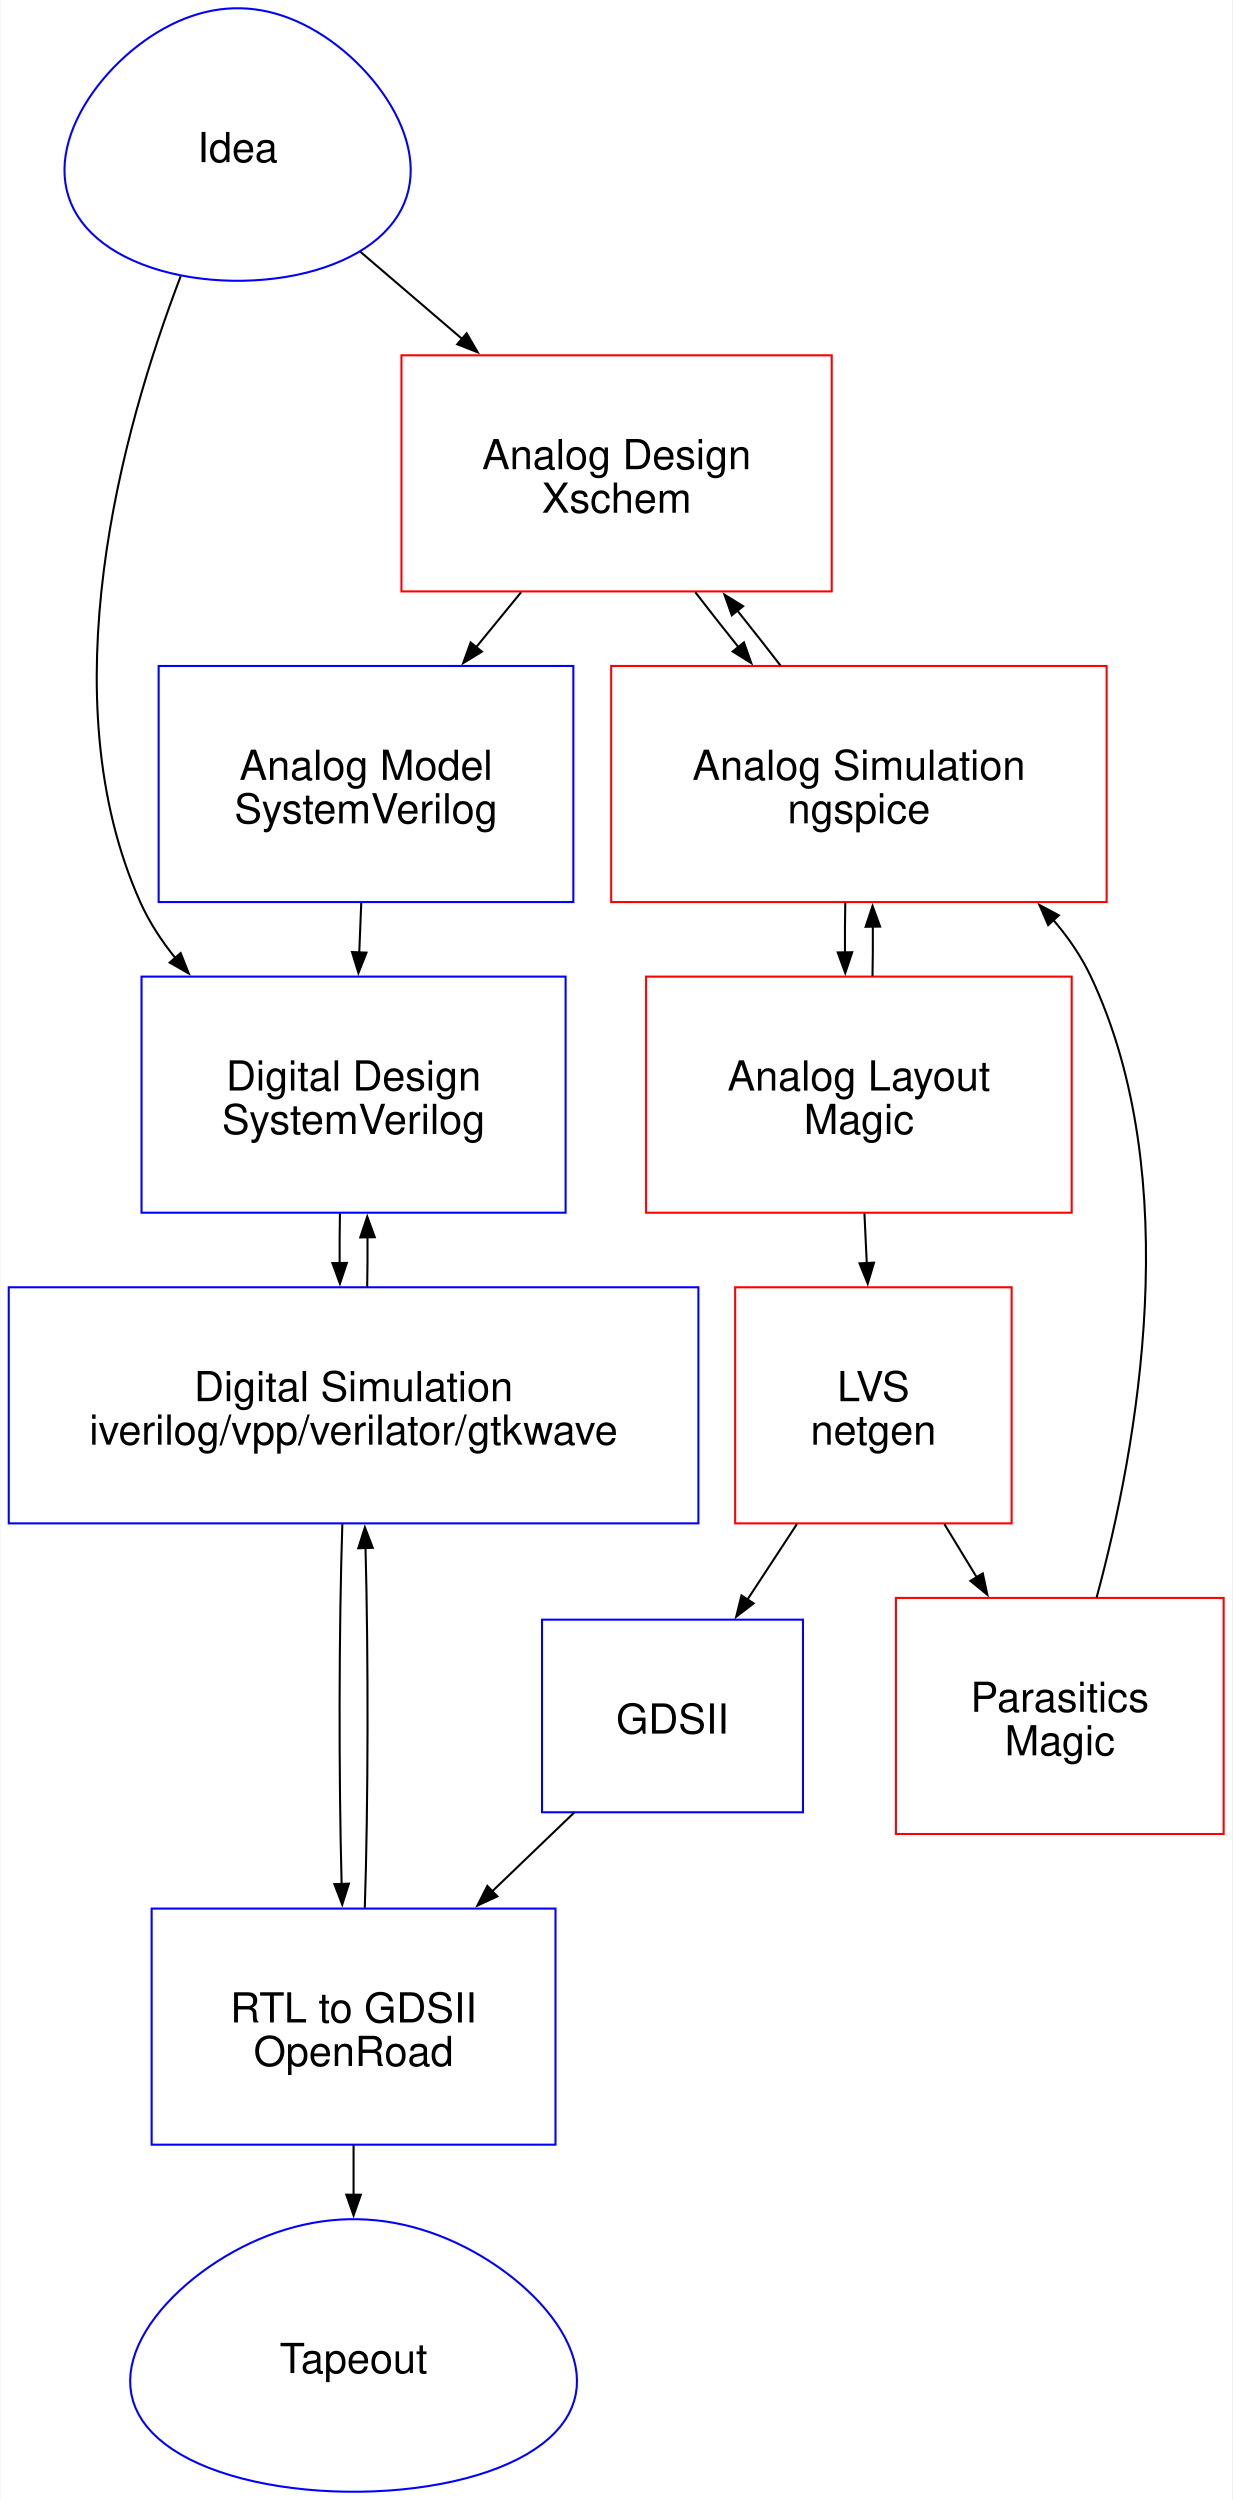
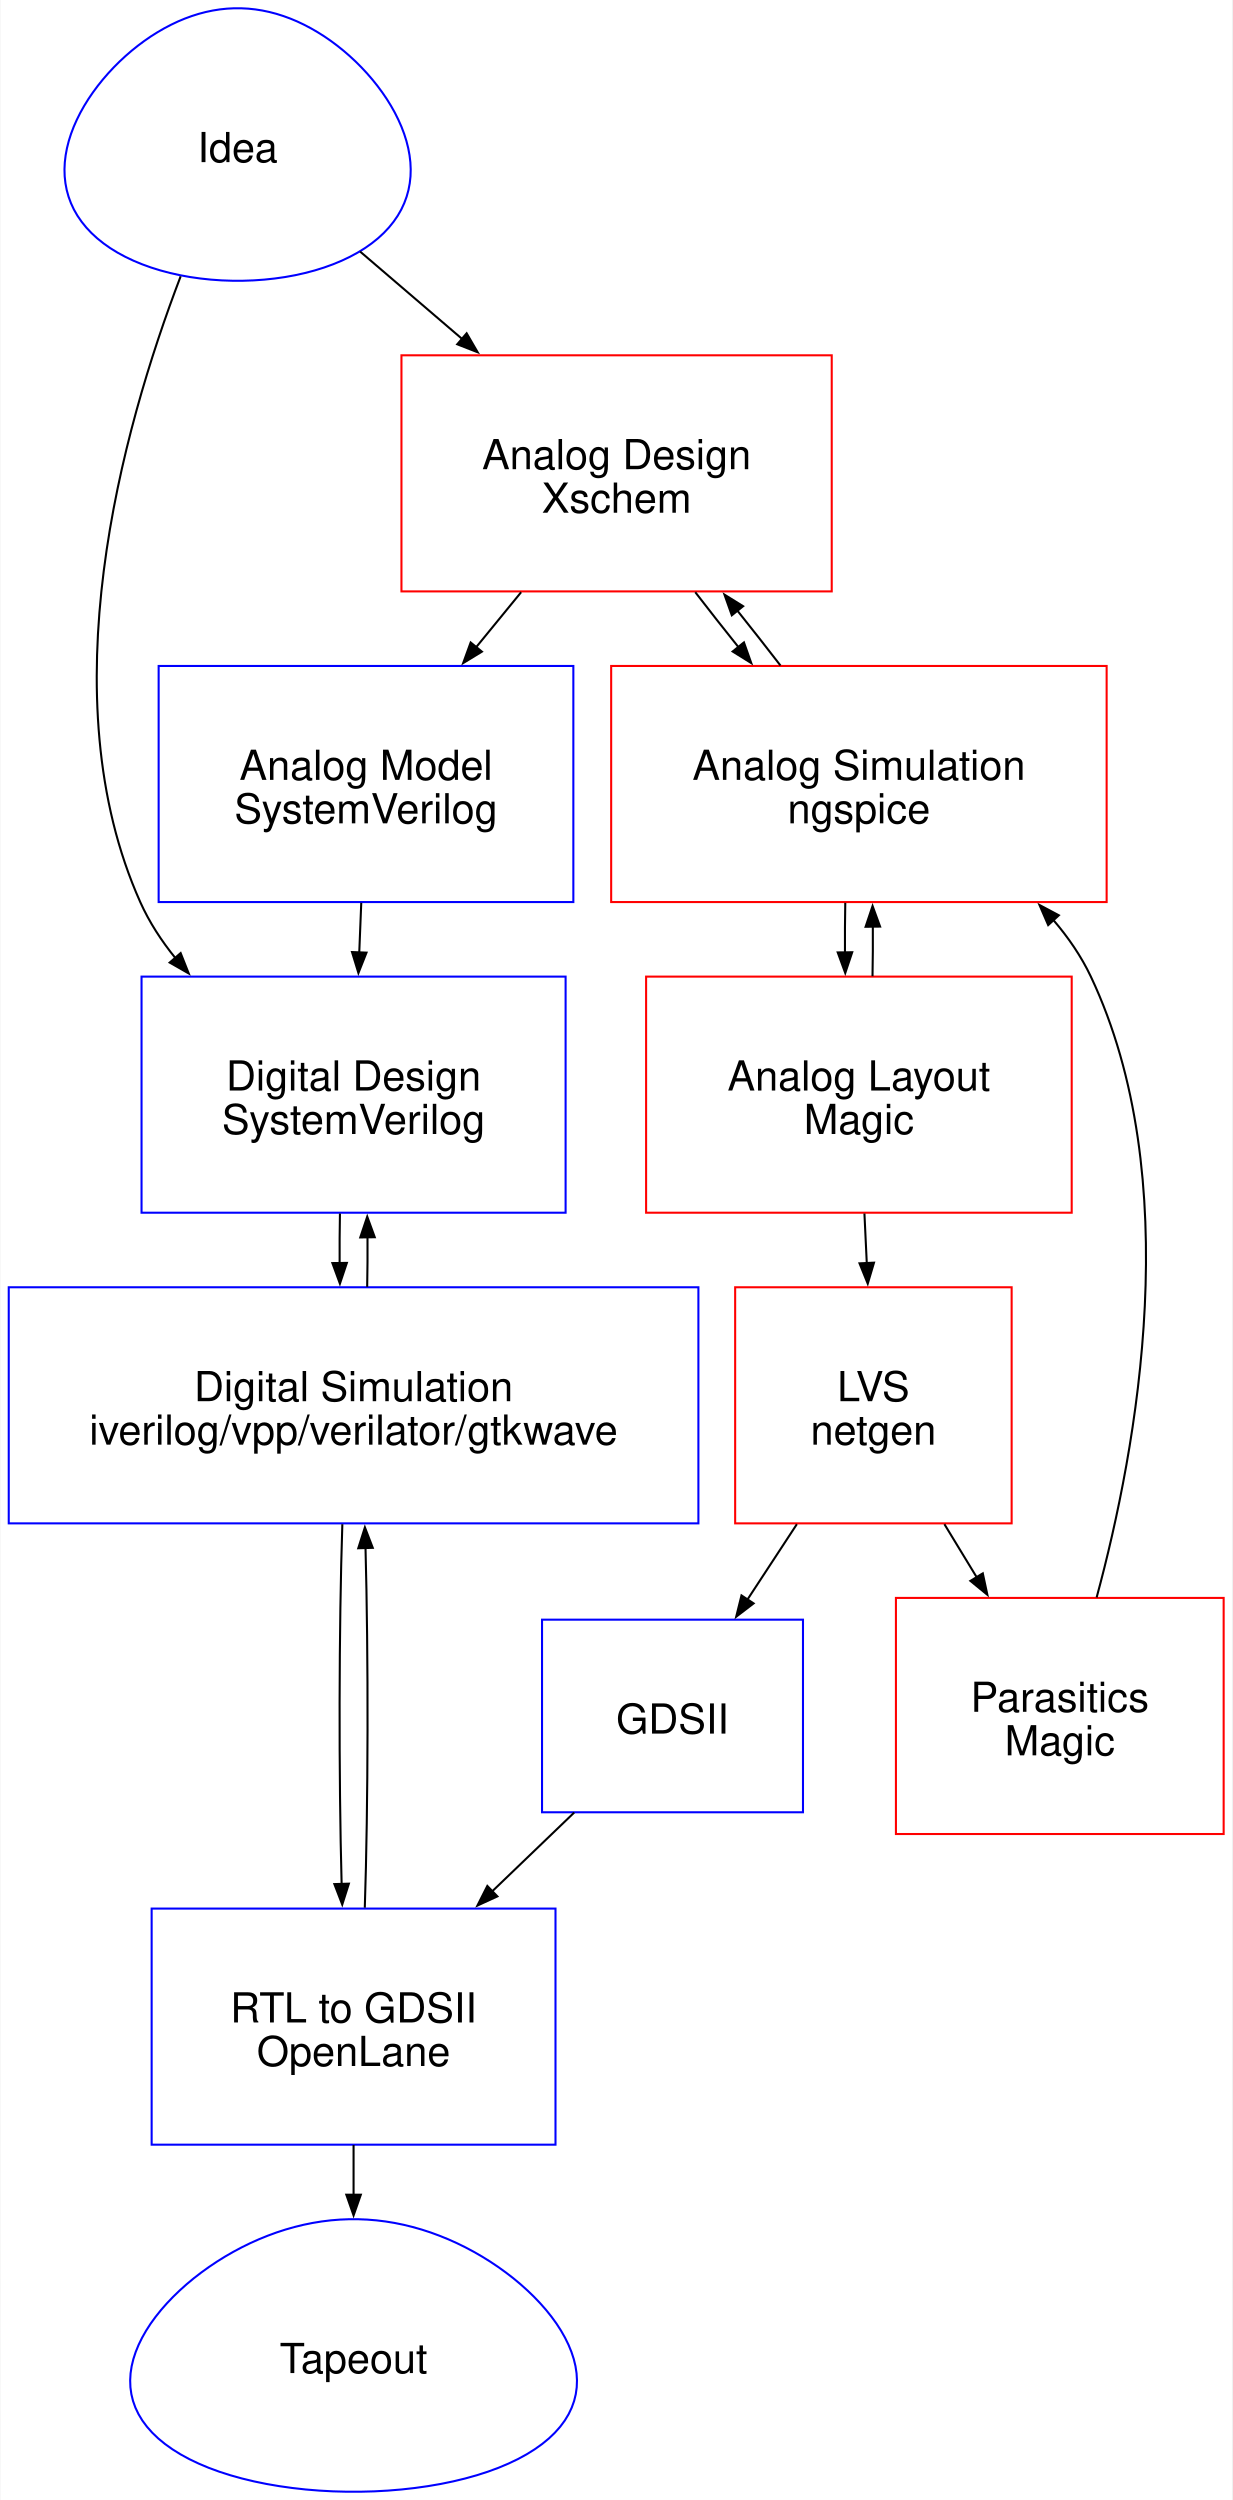
<svg xmlns="http://www.w3.org/2000/svg" width="595pt" height="1207pt" viewBox="0.00 0.00 594.62 1207.13">
  <g id="graph0" class="graph" transform="scale(1 1) rotate(0) translate(4 1203.13)">
    <polygon fill="white" stroke="none" points="-4,4 -4,-1203.13 590.62,-1203.13 590.62,4 -4,4" />
    <g id="node1" class="node">
      <polygon fill="none" stroke="blue" points="118.23,-1067.75 123.36,-1068.11 128.42,-1068.65 133.42,-1069.36 138.32,-1070.25 143.11,-1071.32 147.76,-1072.55 152.26,-1073.95 156.6,-1075.52 160.75,-1077.24 164.71,-1079.12 168.45,-1081.14 171.97,-1083.31 175.25,-1085.62 178.28,-1088.05 181.06,-1090.61 183.58,-1093.29 185.83,-1096.08 187.82,-1098.97 189.53,-1101.95 190.96,-1105.02 192.12,-1108.17 193.01,-1111.38 193.63,-1114.66 193.99,-1117.99 194.09,-1121.36 193.93,-1124.76 193.52,-1128.19 192.88,-1131.63 192.01,-1135.07 190.92,-1138.51 189.62,-1141.94 188.11,-1145.34 186.43,-1148.71 184.56,-1152.04 182.53,-1155.32 180.34,-1158.53 178.01,-1161.68 175.55,-1164.75 172.97,-1167.73 170.28,-1170.62 167.49,-1173.41 164.6,-1176.09 161.64,-1178.65 158.61,-1181.08 155.51,-1183.39 152.36,-1185.56 149.15,-1187.58 145.91,-1189.46 142.63,-1191.18 139.32,-1192.75 135.98,-1194.15 132.62,-1195.38 129.24,-1196.45 125.85,-1197.34 122.45,-1198.05 119.04,-1198.59 115.63,-1198.95 112.21,-1199.13 108.79,-1199.13 105.37,-1198.95 101.96,-1198.59 98.55,-1198.05 95.15,-1197.34 91.76,-1196.45 88.38,-1195.38 85.02,-1194.15 81.68,-1192.75 78.37,-1191.18 75.09,-1189.46 71.85,-1187.58 68.64,-1185.56 65.49,-1183.39 62.39,-1181.08 59.36,-1178.65 56.4,-1176.09 53.51,-1173.41 50.72,-1170.62 48.03,-1167.73 45.45,-1164.75 42.99,-1161.68 40.66,-1158.53 38.47,-1155.32 36.44,-1152.04 34.57,-1148.71 32.89,-1145.34 31.38,-1141.94 30.08,-1138.51 28.99,-1135.07 28.12,-1131.63 27.48,-1128.19 27.07,-1124.76 26.91,-1121.36 27.01,-1117.99 27.37,-1114.66 27.99,-1111.38 28.88,-1108.17 30.04,-1105.02 31.47,-1101.95 33.18,-1098.97 35.17,-1096.08 37.42,-1093.29 39.94,-1090.61 42.72,-1088.05 45.75,-1085.62 49.03,-1083.31 52.55,-1081.14 56.29,-1079.12 60.25,-1077.24 64.4,-1075.52 68.74,-1073.95 73.24,-1072.55 77.89,-1071.32 82.68,-1070.25 87.58,-1069.36 92.58,-1068.65 97.64,-1068.11 102.77,-1067.75 107.92,-1067.57 113.08,-1067.57 118.23,-1067.75" />
      <text text-anchor="middle" x="110.5" y="-1124.85" font-family="Helvetica,sans-Serif" font-size="20.00">Idea</text>
    </g>
    <g id="node2" class="node">
      <polygon fill="none" stroke="blue" points="268.88,-731.57 64.12,-731.57 64.12,-617.57 268.88,-617.57 268.88,-731.57" />
      <text text-anchor="middle" x="166.5" y="-676.57" font-family="Helvetica,sans-Serif" font-size="20.00">Digital Design </text>
      <text text-anchor="middle" x="166.5" y="-655.57" font-family="Helvetica,sans-Serif" font-size="20.00"> SystemVerilog</text>
    </g>
    <g id="edge9" class="edge">
      <path fill="none" stroke="black" d="M83.01,-1069.72C54.32,-994.62 19.22,-866.5 63.5,-767.57 67.83,-757.9 73.72,-748.84 80.52,-740.45" />
      <polygon fill="black" stroke="black" points="83,-742.94 86.91,-733.09 77.71,-738.35 83,-742.94" />
    </g>
    <g id="node6" class="node">
      <polygon fill="none" stroke="red" points="397.38,-1031.57 189.62,-1031.57 189.62,-917.57 397.38,-917.57 397.38,-1031.57" />
      <text text-anchor="middle" x="293.5" y="-976.57" font-family="Helvetica,sans-Serif" font-size="20.00">Analog Design </text>
      <text text-anchor="middle" x="293.5" y="-955.57" font-family="Helvetica,sans-Serif" font-size="20.00">Xschem</text>
    </g>
    <g id="edge8" class="edge">
      <path fill="none" stroke="black" d="M169.66,-1081.66C185.4,-1068.18 202.61,-1053.44 219.05,-1039.35" />
      <polygon fill="black" stroke="black" points="221.1,-1042.2 226.42,-1033.04 216.55,-1036.89 221.1,-1042.2" />
    </g>
    <g id="node3" class="node">
      <polygon fill="none" stroke="blue" points="333,-581.57 0,-581.57 0,-467.57 333,-467.57 333,-581.57" />
      <text text-anchor="middle" x="166.5" y="-526.57" font-family="Helvetica,sans-Serif" font-size="20.00">Digital Simulation </text>
      <text text-anchor="middle" x="166.5" y="-505.57" font-family="Helvetica,sans-Serif" font-size="20.00"> iverilog/vpp/verilator/gtkwave</text>
    </g>
    <g id="edge1" class="edge">
      <path fill="none" stroke="black" d="M159.92,-617.19C159.77,-609.31 159.72,-601.14 159.77,-593.08" />
      <polygon fill="black" stroke="black" points="163.27,-593.34 159.91,-583.3 156.27,-593.25 163.27,-593.34" />
    </g>
    <g id="edge5" class="edge">
      <path fill="none" stroke="black" d="M173.07,-581.78C173.23,-589.67 173.28,-597.83 173.23,-605.9" />
      <polygon fill="black" stroke="black" points="169.73,-605.63 173.1,-615.68 176.73,-605.73 169.73,-605.63" />
    </g>
    <g id="node4" class="node">
      <polygon fill="none" stroke="blue" points="264,-281.57 69,-281.57 69,-167.57 264,-167.57 264,-281.57" />
      <text text-anchor="middle" x="166.5" y="-226.57" font-family="Helvetica,sans-Serif" font-size="20.00">RTL to GDSII </text>
-       <text text-anchor="middle" x="166.5" y="-205.57" font-family="Helvetica,sans-Serif" font-size="20.00">OpenRoad</text>
+       <text text-anchor="middle" x="166.5" y="-205.57" font-family="Helvetica,sans-Serif" font-size="20.00">OpenLane</text>
    </g>
    <g id="edge2" class="edge">
      <path fill="none" stroke="black" d="M161.08,-467.17C159.43,-417.72 159.32,-345.75 160.74,-293.22" />
      <polygon fill="black" stroke="black" points="164.23,-293.6 161.03,-283.5 157.23,-293.39 164.23,-293.6" />
    </g>
    <g id="edge4" class="edge">
      <path fill="none" stroke="black" d="M171.92,-281.99C173.57,-331.44 173.68,-403.41 172.26,-455.93" />
      <polygon fill="black" stroke="black" points="168.77,-455.55 171.97,-465.65 175.77,-455.76 168.77,-455.55" />
    </g>
    <g id="node5" class="node">
      <polygon fill="none" stroke="blue" points="176.48,-0.18 183.09,-0.54 189.63,-1.08 196.08,-1.8 202.4,-2.69 208.58,-3.75 214.59,-4.99 220.4,-6.39 225.99,-7.95 231.35,-9.67 236.46,-11.55 241.29,-13.58 245.82,-15.74 250.06,-18.05 253.97,-20.49 257.56,-23.05 260.81,-25.72 263.72,-28.51 266.28,-31.4 268.49,-34.38 270.34,-37.45 271.84,-40.6 272.99,-43.82 273.79,-47.09 274.25,-50.42 274.37,-53.79 274.17,-57.19 273.65,-60.62 272.82,-64.06 271.69,-67.51 270.28,-70.95 268.6,-74.37 266.66,-77.78 264.49,-81.15 262.08,-84.47 259.46,-87.75 256.63,-90.97 253.63,-94.11 250.45,-97.18 247.12,-100.17 243.65,-103.06 240.04,-105.84 236.32,-108.52 232.5,-111.08 228.58,-113.52 224.59,-115.82 220.52,-117.99 216.38,-120.02 212.2,-121.89 207.96,-123.61 203.69,-125.18 199.38,-126.58 195.05,-127.81 190.69,-128.88 186.32,-129.77 181.93,-130.49 177.53,-131.03 173.12,-131.39 168.71,-131.57 164.29,-131.57 159.88,-131.39 155.47,-131.03 151.07,-130.49 146.68,-129.77 142.31,-128.88 137.95,-127.81 133.62,-126.58 129.31,-125.18 125.04,-123.61 120.8,-121.89 116.62,-120.02 112.48,-117.99 108.41,-115.82 104.42,-113.52 100.5,-111.08 96.68,-108.52 92.96,-105.84 89.35,-103.06 85.88,-100.17 82.55,-97.18 79.37,-94.11 76.37,-90.97 73.54,-87.75 70.92,-84.47 68.51,-81.15 66.34,-77.78 64.4,-74.37 62.72,-70.95 61.31,-67.51 60.18,-64.06 59.35,-60.62 58.83,-57.19 58.63,-53.79 58.75,-50.42 59.21,-47.09 60.01,-43.82 61.16,-40.6 62.66,-37.45 64.51,-34.38 66.72,-31.4 69.28,-28.51 72.19,-25.72 75.44,-23.05 79.03,-20.49 82.94,-18.05 87.18,-15.74 91.71,-13.58 96.54,-11.55 101.65,-9.67 107.01,-7.95 112.6,-6.39 118.41,-4.99 124.42,-3.75 130.6,-2.69 136.92,-1.8 143.37,-1.08 149.91,-0.54 156.52,-0.18 163.17,0 169.83,0 176.48,-0.18" />
      <text text-anchor="middle" x="166.5" y="-57.28" font-family="Helvetica,sans-Serif" font-size="20.00">Tapeout</text>
    </g>
    <g id="edge3" class="edge">
      <path fill="none" stroke="black" d="M166.5,-167.41C166.5,-159.58 166.5,-151.44 166.5,-143.32" />
      <polygon fill="black" stroke="black" points="170,-143.41 166.5,-133.41 163,-143.41 170,-143.41" />
    </g>
    <g id="node7" class="node">
      <polygon fill="none" stroke="blue" points="272.62,-881.57 72.38,-881.57 72.38,-767.57 272.62,-767.57 272.62,-881.57" />
      <text text-anchor="middle" x="172.5" y="-826.57" font-family="Helvetica,sans-Serif" font-size="20.00">Analog Model </text>
      <text text-anchor="middle" x="172.5" y="-805.57" font-family="Helvetica,sans-Serif" font-size="20.00">SystemVerilog</text>
    </g>
    <g id="edge6" class="edge">
      <path fill="none" stroke="black" d="M247.41,-917.19C240.3,-908.49 232.9,-899.45 225.65,-890.58" />
      <polygon fill="black" stroke="black" points="228.46,-888.48 219.42,-882.96 223.04,-892.91 228.46,-888.48" />
    </g>
    <g id="node8" class="node">
      <polygon fill="none" stroke="red" points="530.12,-881.57 290.88,-881.57 290.88,-767.57 530.12,-767.57 530.12,-881.57" />
      <text text-anchor="middle" x="410.5" y="-826.57" font-family="Helvetica,sans-Serif" font-size="20.00">Analog Simulation </text>
      <text text-anchor="middle" x="410.5" y="-805.57" font-family="Helvetica,sans-Serif" font-size="20.00">ngspice</text>
    </g>
    <g id="edge10" class="edge">
      <path fill="none" stroke="black" d="M331.49,-917.19C338.19,-908.49 345.3,-899.45 352.4,-890.58" />
      <polygon fill="black" stroke="black" points="354.99,-892.95 358.53,-882.96 349.54,-888.56 354.99,-892.95" />
    </g>
    <g id="edge7" class="edge">
      <path fill="none" stroke="black" d="M170.21,-767.19C169.89,-759.31 169.56,-751.14 169.24,-743.08" />
      <polygon fill="black" stroke="black" points="172.74,-743.15 168.84,-733.3 165.75,-743.43 172.74,-743.15" />
    </g>
    <g id="edge18" class="edge">
      <path fill="none" stroke="black" d="M372.63,-881.78C365.93,-890.48 358.83,-899.52 351.73,-908.4" />
      <polygon fill="black" stroke="black" points="349.14,-906.03 345.59,-916.01 354.59,-910.42 349.14,-906.03" />
    </g>
    <g id="node9" class="node">
      <polygon fill="none" stroke="red" points="513.25,-731.57 307.75,-731.57 307.75,-617.57 513.25,-617.57 513.25,-731.57" />
      <text text-anchor="middle" x="410.5" y="-676.57" font-family="Helvetica,sans-Serif" font-size="20.00">Analog Layout </text>
      <text text-anchor="middle" x="410.5" y="-655.57" font-family="Helvetica,sans-Serif" font-size="20.00">Magic</text>
    </g>
    <g id="edge11" class="edge">
      <path fill="none" stroke="black" d="M403.92,-767.19C403.77,-759.31 403.72,-751.14 403.77,-743.08" />
      <polygon fill="black" stroke="black" points="407.27,-743.34 403.91,-733.3 400.27,-743.25 407.27,-743.34" />
    </g>
    <g id="edge17" class="edge">
      <path fill="none" stroke="black" d="M417.07,-731.78C417.23,-739.67 417.28,-747.83 417.23,-755.9" />
      <polygon fill="black" stroke="black" points="413.73,-755.63 417.1,-765.68 420.73,-755.73 413.73,-755.63" />
    </g>
    <g id="node10" class="node">
      <polygon fill="none" stroke="red" points="484.25,-581.57 350.75,-581.57 350.75,-467.57 484.25,-467.57 484.25,-581.57" />
      <text text-anchor="middle" x="417.5" y="-526.57" font-family="Helvetica,sans-Serif" font-size="20.00">LVS</text>
      <text text-anchor="middle" x="417.5" y="-505.57" font-family="Helvetica,sans-Serif" font-size="20.00">netgen</text>
    </g>
    <g id="edge12" class="edge">
      <path fill="none" stroke="black" d="M413.17,-617.19C413.54,-609.31 413.93,-601.14 414.31,-593.08" />
      <polygon fill="black" stroke="black" points="417.79,-593.45 414.77,-583.3 410.8,-593.12 417.79,-593.45" />
    </g>
    <g id="node11" class="node">
      <polygon fill="none" stroke="red" points="586.62,-431.57 428.38,-431.57 428.38,-317.57 586.62,-317.57 586.62,-431.57" />
      <text text-anchor="middle" x="507.5" y="-376.57" font-family="Helvetica,sans-Serif" font-size="20.00">Parasitics</text>
      <text text-anchor="middle" x="507.5" y="-355.57" font-family="Helvetica,sans-Serif" font-size="20.00">Magic</text>
    </g>
    <g id="edge15" class="edge">
      <path fill="none" stroke="black" d="M451.78,-467.19C456.91,-458.76 462.23,-450.01 467.46,-441.41" />
      <polygon fill="black" stroke="black" points="470.32,-443.44 472.53,-433.08 464.34,-439.8 470.32,-443.44" />
    </g>
    <g id="node12" class="node">
      <polygon fill="none" stroke="blue" points="383.5,-421.07 257.5,-421.07 257.5,-328.07 383.5,-328.07 383.5,-421.07" />
      <text text-anchor="middle" x="320.5" y="-366.07" font-family="Helvetica,sans-Serif" font-size="20.00">GDSII</text>
    </g>
    <g id="edge13" class="edge">
      <path fill="none" stroke="black" d="M380.55,-467.19C372.69,-455.2 364.41,-442.56 356.58,-430.62" />
      <polygon fill="black" stroke="black" points="359.66,-428.93 351.25,-422.49 353.81,-432.77 359.66,-428.93" />
    </g>
    <g id="edge16" class="edge">
      <path fill="none" stroke="black" d="M525.29,-431.79C545.04,-504.76 568.5,-634.25 522.5,-731.57 517.87,-741.36 511.63,-750.46 504.45,-758.83" />
      <polygon fill="black" stroke="black" points="501.9,-756.44 497.69,-766.16 507.04,-761.18 501.9,-756.44" />
    </g>
    <g id="edge14" class="edge">
      <path fill="none" stroke="black" d="M273.04,-327.95C260.52,-315.93 246.78,-302.72 233.45,-289.91" />
      <polygon fill="black" stroke="black" points="235.94,-287.45 226.31,-283.04 231.09,-292.5 235.94,-287.45" />
    </g>
  </g>
</svg>
